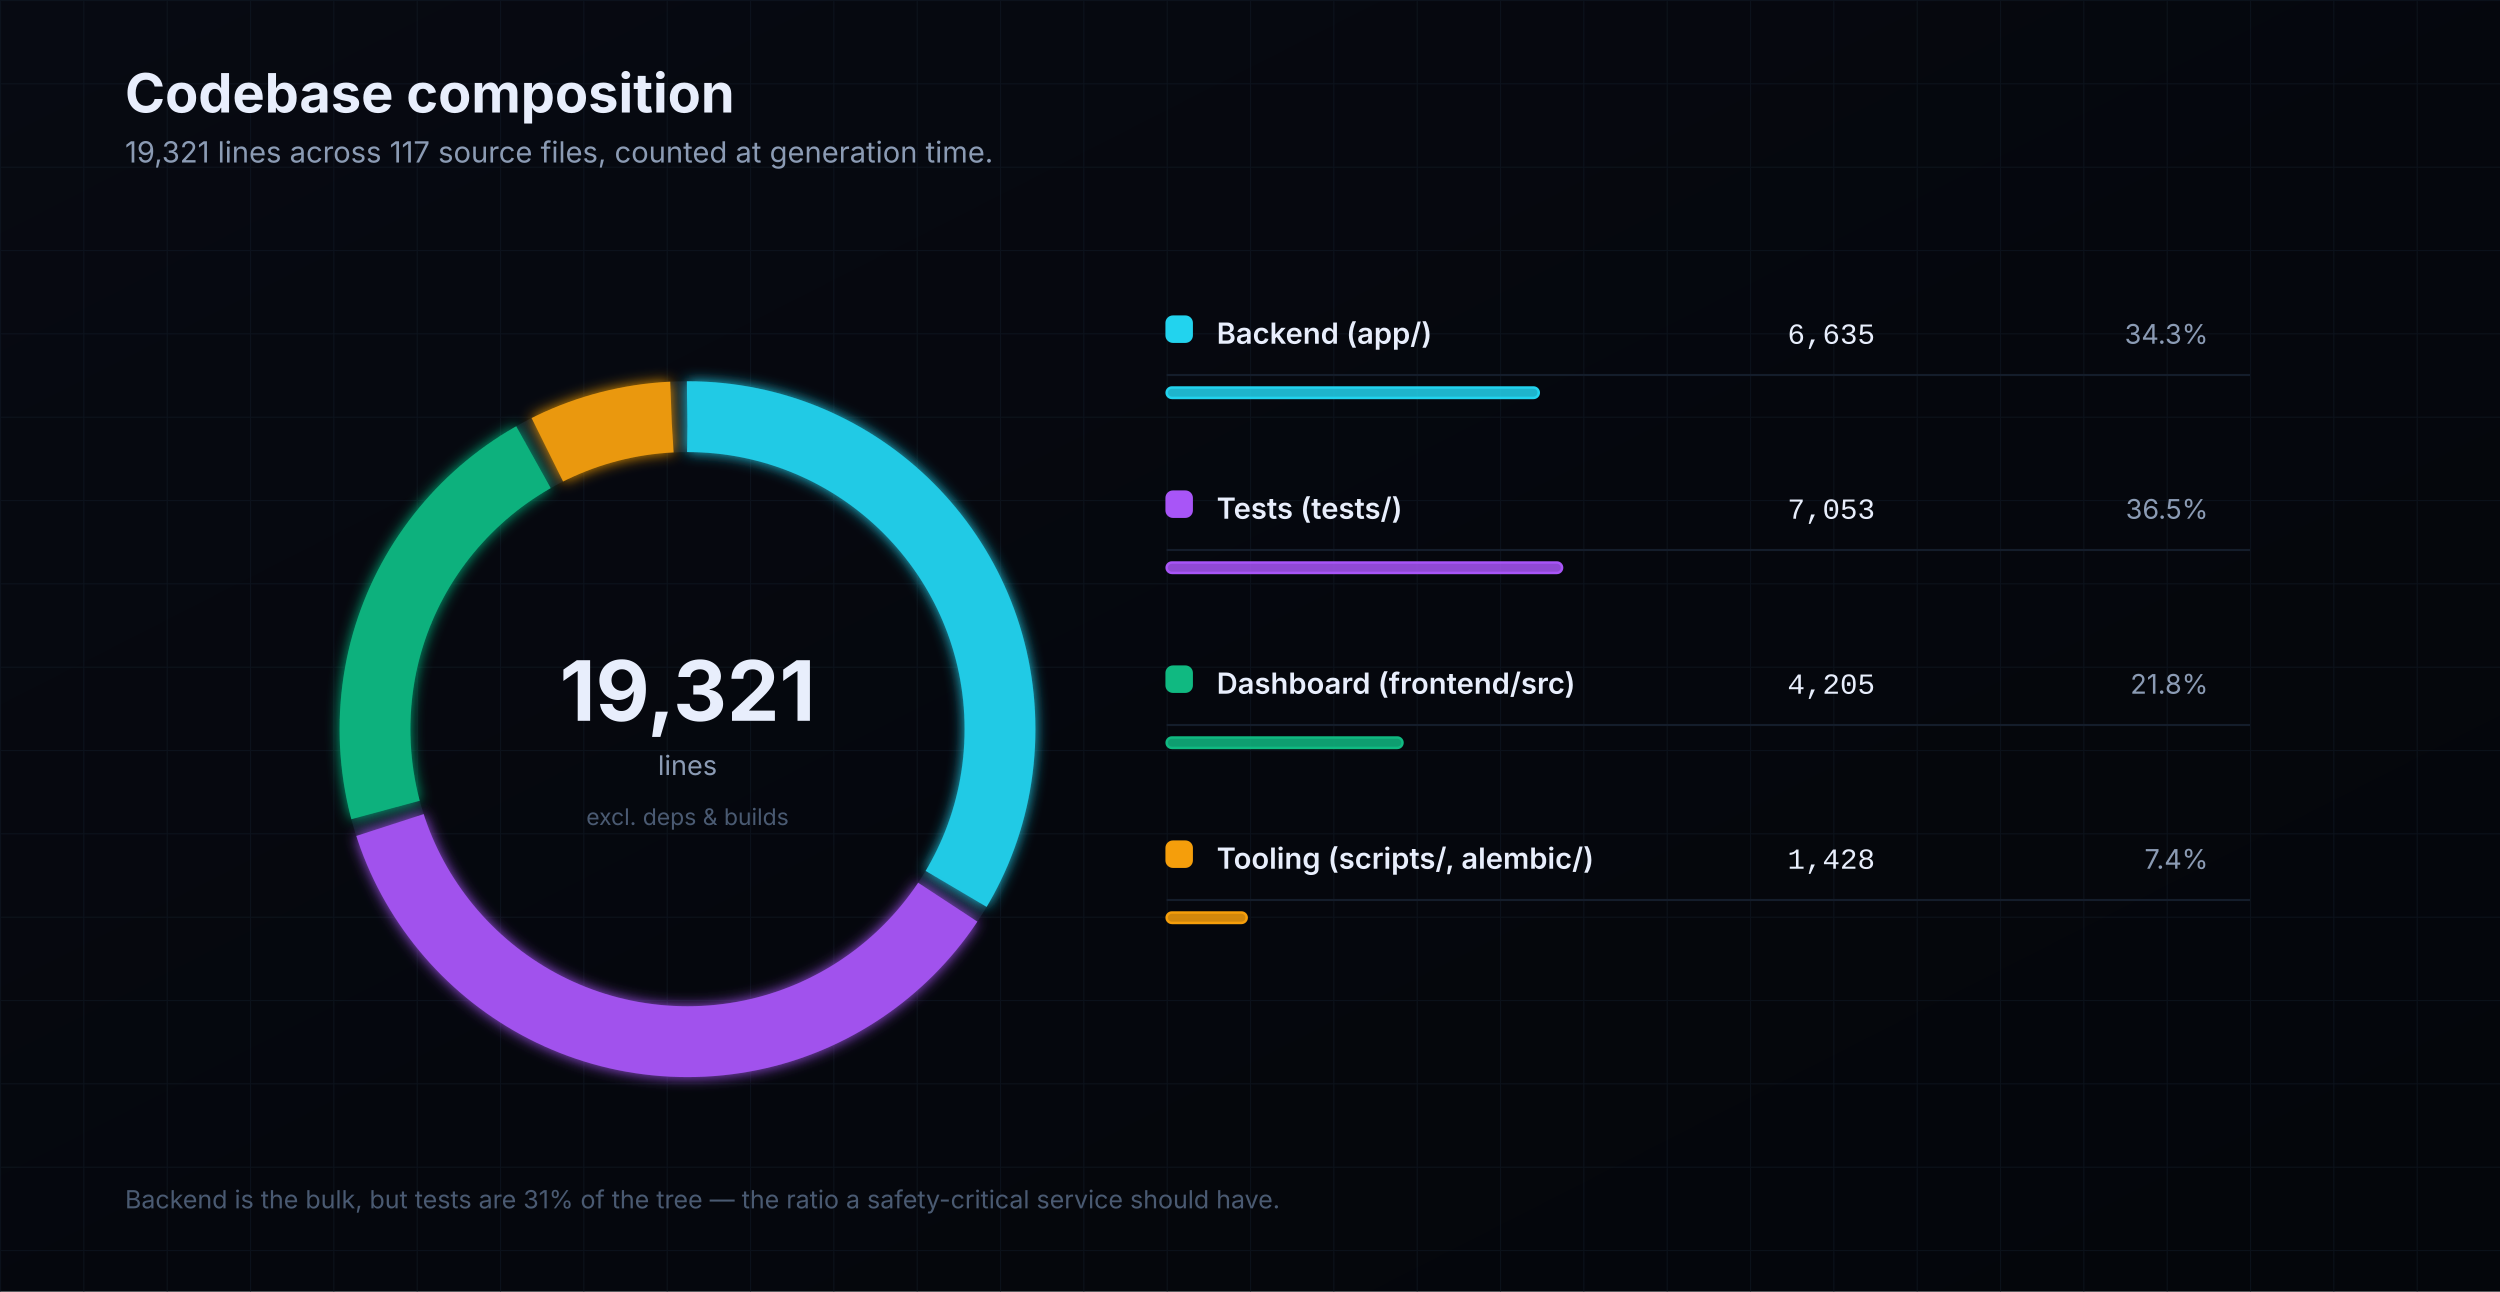
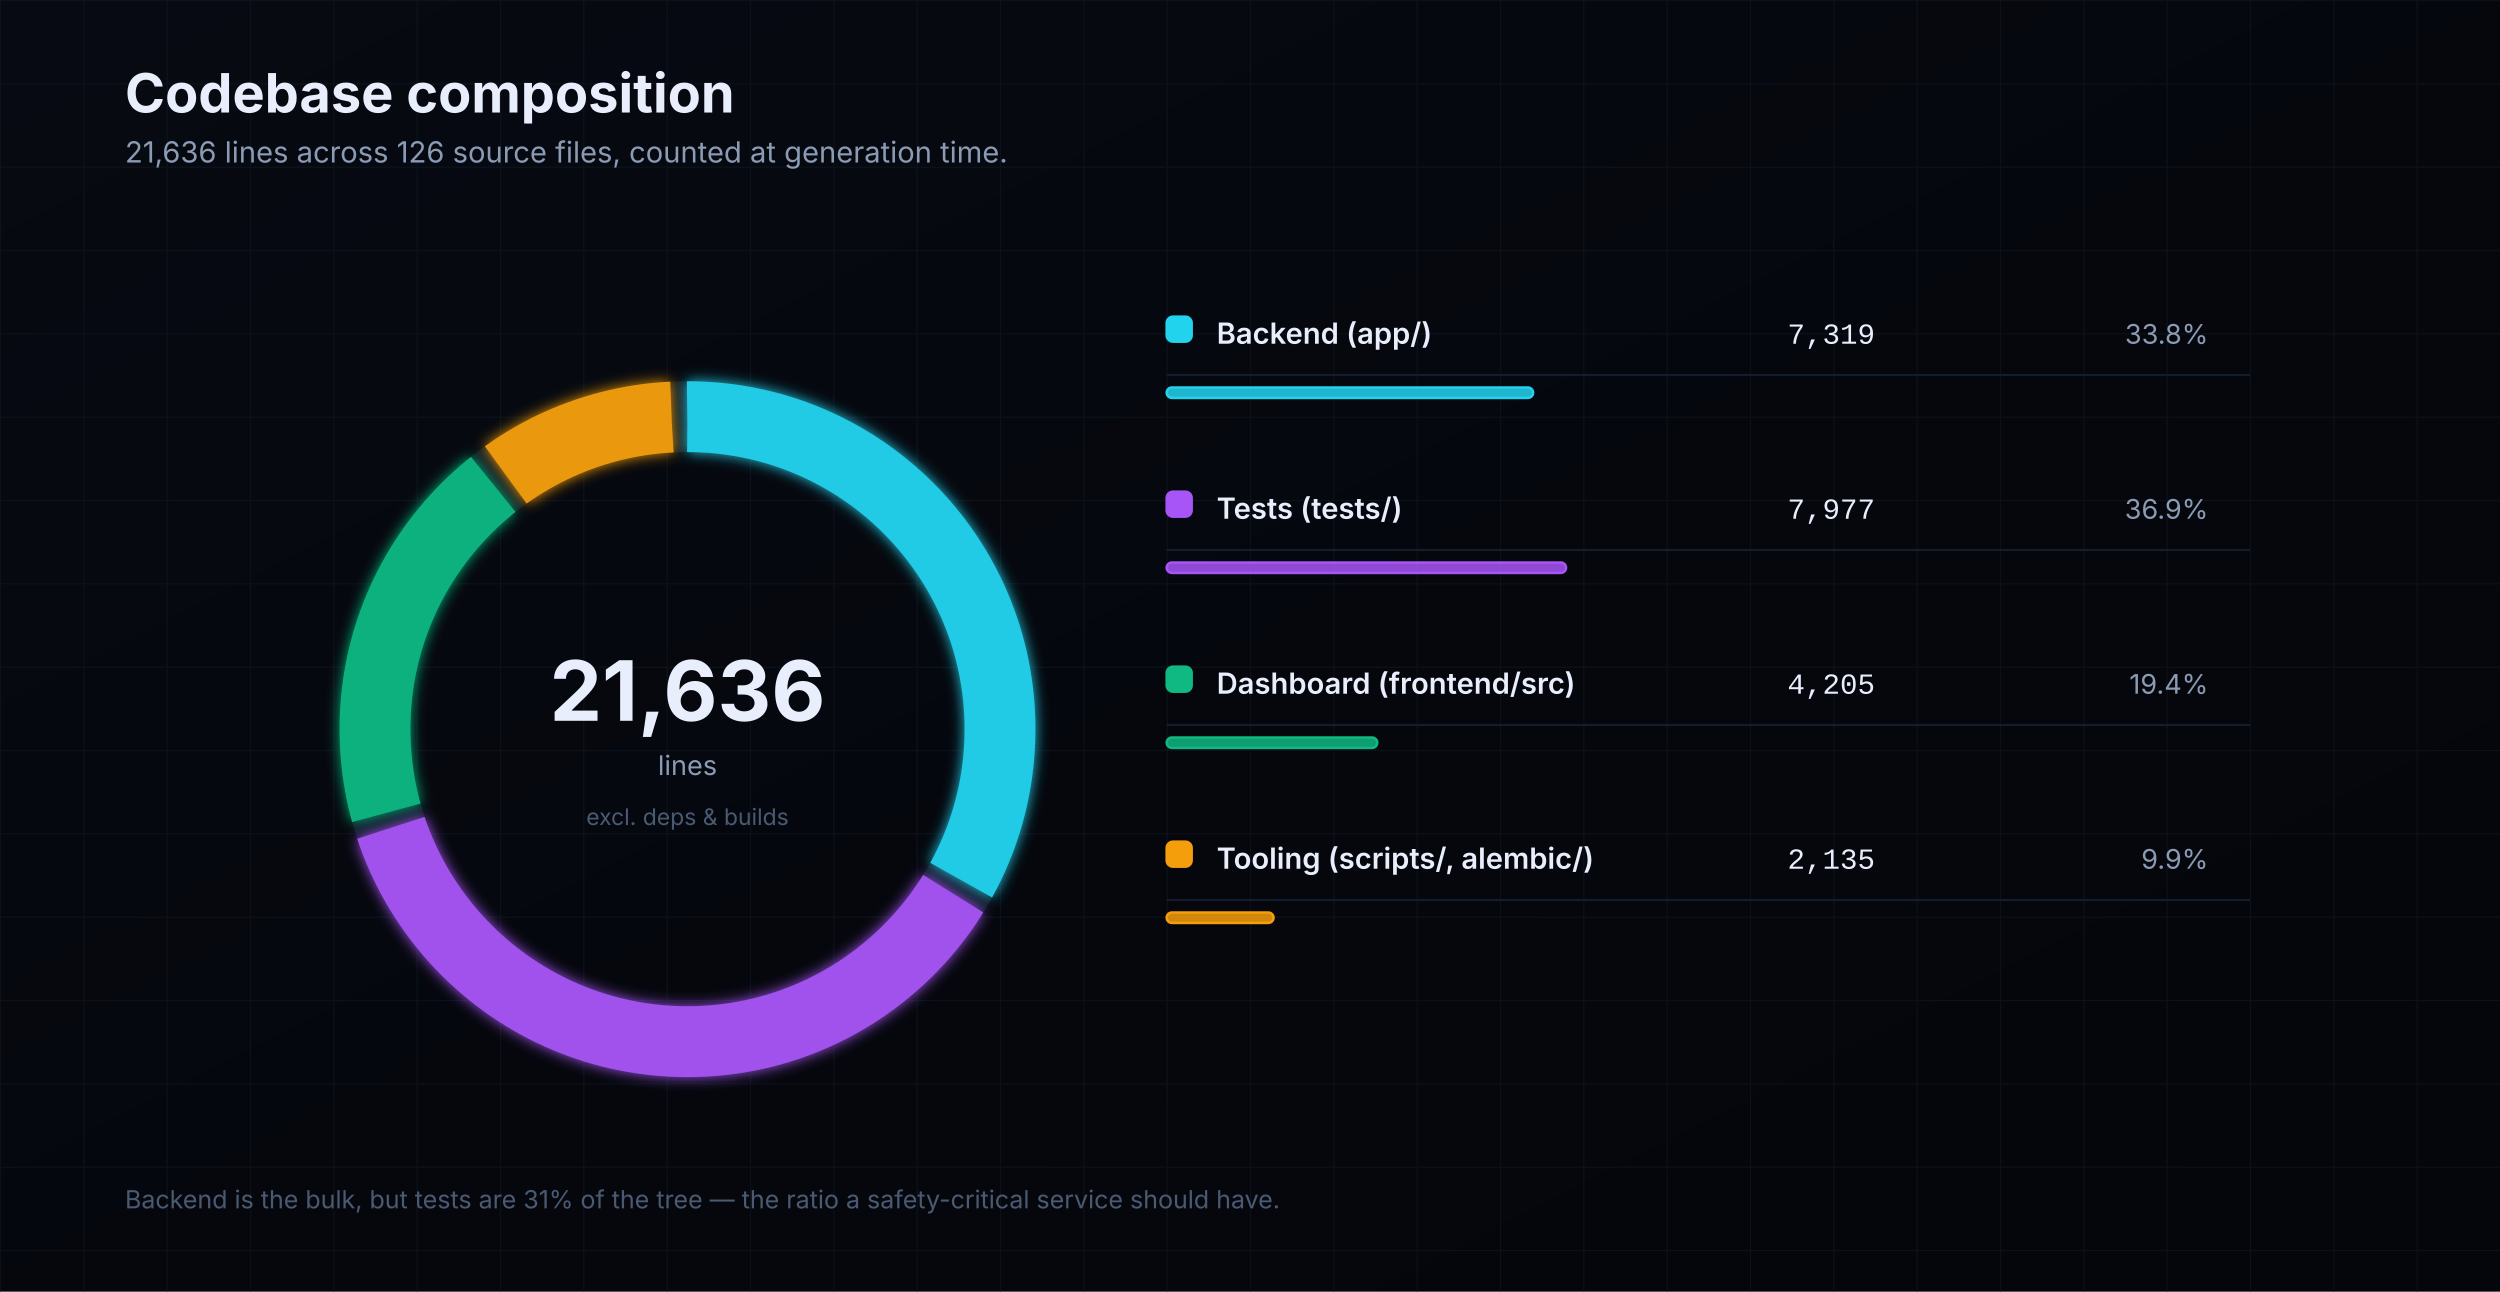
<svg xmlns="http://www.w3.org/2000/svg" width="1200" height="620" viewBox="0 0 1200 620" role="img" aria-label="Codebase composition">
  <defs>
    <linearGradient id="bg" x1="0" y1="0" x2="1" y2="1">
      <stop offset="0%" stop-color="#070a12" />
      <stop offset="55%" stop-color="#05070d" />
      <stop offset="100%" stop-color="#04060b" />
    </linearGradient>
    <linearGradient id="word" x1="0" y1="0" x2="1" y2="0">
      <stop offset="0%" stop-color="#22d3ee" />
      <stop offset="50%" stop-color="#3b82f6" />
      <stop offset="100%" stop-color="#a855f7" />
    </linearGradient>
    <linearGradient id="edge" x1="0" y1="0" x2="1" y2="0">
      <stop offset="0%" stop-color="#22d3ee" stop-opacity="0.55" />
      <stop offset="100%" stop-color="#a855f7" stop-opacity="0.35" />
    </linearGradient>
    <radialGradient id="halo" cx="50%" cy="50%" r="50%">
      <stop offset="0%" stop-color="#22d3ee" stop-opacity="0.20" />
      <stop offset="60%" stop-color="#3b82f6" stop-opacity="0.06" />
      <stop offset="100%" stop-color="#05070d" stop-opacity="0" />
    </radialGradient>
    <radialGradient id="halo2" cx="50%" cy="50%" r="50%">
      <stop offset="0%" stop-color="#a855f7" stop-opacity="0.16" />
      <stop offset="100%" stop-color="#05070d" stop-opacity="0" />
    </radialGradient>
    <filter id="glow" x="-80%" y="-300%" width="260%" height="700%">
      <feGaussianBlur stdDeviation="3.2" result="b" />
      <feMerge>
        <feMergeNode in="b" />
        <feMergeNode in="SourceGraphic" />
      </feMerge>
    </filter>
    <filter id="softglow" x="-60%" y="-60%" width="220%" height="220%">
      <feGaussianBlur stdDeviation="7" result="b" />
      <feMerge>
        <feMergeNode in="b" />
        <feMergeNode in="SourceGraphic" />
      </feMerge>
    </filter>
    <pattern id="grid" width="40" height="40" patternUnits="userSpaceOnUse">
      <path d="M40 0 H0 V40" fill="none" stroke="#111a26" stroke-width="1" />
    </pattern>
    <marker id="arrowhead" viewBox="0 0 10 10" refX="8" refY="5" markerWidth="6" markerHeight="6" orient="auto-start-reverse">
      <path d="M0,0 L10,5 L0,10 z" fill="#4a5a72" />
    </marker>
  </defs>
  <rect width="1200" height="620" fill="url(#bg)" />
  <rect width="1200" height="620" fill="url(#grid)" opacity="0.55" />
  <text x="60.0" y="54.0" font-family="Inter, 'Segoe UI', 'Helvetica Neue', Helvetica, Arial, sans-serif" font-size="26" font-weight="700" fill="#e8eefc" fill-opacity="1.0" text-anchor="start">Codebase composition</text>
-   <text x="60.0" y="78.0" font-family="Inter, 'Segoe UI', 'Helvetica Neue', Helvetica, Arial, sans-serif" font-size="14" font-weight="400" fill="#8b9bb4" fill-opacity="1.0" text-anchor="start">19,321 lines across 117 source files, counted at generation time.</text>
+   <text x="60.0" y="78.0" font-family="Inter, 'Segoe UI', 'Helvetica Neue', Helvetica, Arial, sans-serif" font-size="14" font-weight="400" fill="#8b9bb4" fill-opacity="1.0" text-anchor="start">21,636 lines across 126 source files, counted at generation time.</text>
  <circle cx="330.0" cy="350.0" r="150.0" fill="none" stroke="#111a26" stroke-width="34.0" />
-   <circle cx="330.0" cy="350.0" r="150.0" fill="none" stroke="#22d3ee" stroke-width="34.0" stroke-linecap="butt" stroke-dasharray="316.12 626.36" stroke-dashoffset="-0.00" transform="rotate(-90 330.0 350.0)" filter="url(#glow)" opacity="0.95" />
-   <circle cx="330.0" cy="350.0" r="150.0" fill="none" stroke="#a855f7" stroke-width="34.0" stroke-linecap="butt" stroke-dasharray="336.51 605.97" stroke-dashoffset="-323.66" transform="rotate(-90 330.0 350.0)" filter="url(#glow)" opacity="0.95" />
-   <circle cx="330.0" cy="350.0" r="150.0" fill="none" stroke="#10b981" stroke-width="34.0" stroke-linecap="butt" stroke-dasharray="197.58 744.90" stroke-dashoffset="-667.70" transform="rotate(-90 330.0 350.0)" filter="url(#glow)" opacity="0.95" />
-   <circle cx="330.0" cy="350.0" r="150.0" fill="none" stroke="#f59e0b" stroke-width="34.0" stroke-linecap="butt" stroke-dasharray="62.12 880.36" stroke-dashoffset="-872.82" transform="rotate(-90 330.0 350.0)" filter="url(#glow)" opacity="0.95" />
-   <text x="330.0" y="346.0" font-family="Inter, 'Segoe UI', 'Helvetica Neue', Helvetica, Arial, sans-serif" font-size="40" font-weight="700" fill="#e8eefc" fill-opacity="1.0" text-anchor="middle">19,321</text>
+   <circle cx="330.0" cy="350.0" r="150.0" fill="none" stroke="#22d3ee" stroke-width="34.0" stroke-linecap="butt" stroke-dasharray="311.28 631.20" stroke-dashoffset="-0.00" transform="rotate(-90 330.0 350.0)" filter="url(#glow)" opacity="0.95" />
+   <circle cx="330.0" cy="350.0" r="150.0" fill="none" stroke="#a855f7" stroke-width="34.0" stroke-linecap="butt" stroke-dasharray="339.94 602.53" stroke-dashoffset="-318.82" transform="rotate(-90 330.0 350.0)" filter="url(#glow)" opacity="0.95" />
+   <circle cx="330.0" cy="350.0" r="150.0" fill="none" stroke="#10b981" stroke-width="34.0" stroke-linecap="butt" stroke-dasharray="175.63 766.85" stroke-dashoffset="-666.30" transform="rotate(-90 330.0 350.0)" filter="url(#glow)" opacity="0.95" />
+   <circle cx="330.0" cy="350.0" r="150.0" fill="none" stroke="#f59e0b" stroke-width="34.0" stroke-linecap="butt" stroke-dasharray="85.46 857.02" stroke-dashoffset="-849.48" transform="rotate(-90 330.0 350.0)" filter="url(#glow)" opacity="0.95" />
+   <text x="330.0" y="346.0" font-family="Inter, 'Segoe UI', 'Helvetica Neue', Helvetica, Arial, sans-serif" font-size="40" font-weight="700" fill="#e8eefc" fill-opacity="1.0" text-anchor="middle">21,636</text>
  <text x="330.0" y="372.0" font-family="Inter, 'Segoe UI', 'Helvetica Neue', Helvetica, Arial, sans-serif" font-size="13" font-weight="400" fill="#8b9bb4" fill-opacity="1.0" text-anchor="middle">lines</text>
  <text x="330.0" y="396.0" font-family="Inter, 'Segoe UI', 'Helvetica Neue', Helvetica, Arial, sans-serif" font-size="11" font-weight="400" fill="#4a5a72" fill-opacity="1.0" text-anchor="middle">excl. deps &amp; builds</text>
  <rect x="560.0" y="152.0" width="12.0" height="12.0" rx="3" fill="#22d3ee" fill-opacity="1.0" stroke="#22d3ee" stroke-width="1.2" />
  <text x="584.0" y="165.0" font-family="Inter, 'Segoe UI', 'Helvetica Neue', Helvetica, Arial, sans-serif" font-size="14" font-weight="600" fill="#e8eefc" fill-opacity="1.0" text-anchor="start">Backend (app/)</text>
-   <text x="900.0" y="165.0" font-family="'JetBrains Mono', 'SFMono-Regular', Consolas, 'Liberation Mono', monospace" font-size="14" font-weight="400" fill="#e8eefc" fill-opacity="1.0" text-anchor="end">6,635</text>
-   <text x="1060.0" y="165.0" font-family="Inter, 'Segoe UI', 'Helvetica Neue', Helvetica, Arial, sans-serif" font-size="13" font-weight="400" fill="#8b9bb4" fill-opacity="1.0" text-anchor="end">34.3%</text>
+   <text x="900.0" y="165.0" font-family="'JetBrains Mono', 'SFMono-Regular', Consolas, 'Liberation Mono', monospace" font-size="14" font-weight="400" fill="#e8eefc" fill-opacity="1.0" text-anchor="end">7,319</text>
+   <text x="1060.0" y="165.0" font-family="Inter, 'Segoe UI', 'Helvetica Neue', Helvetica, Arial, sans-serif" font-size="13" font-weight="400" fill="#8b9bb4" fill-opacity="1.0" text-anchor="end">33.8%</text>
  <line x1="560" y1="180.0" x2="1080" y2="180.0" stroke="#141d2b" stroke-width="1" />
-   <rect x="560.0" y="186.0" width="178.6" height="5.0" rx="2.5" fill="#22d3ee" fill-opacity="0.85" stroke="#22d3ee" stroke-width="1.2" />
+   <rect x="560.0" y="186.0" width="175.9" height="5.0" rx="2.5" fill="#22d3ee" fill-opacity="0.85" stroke="#22d3ee" stroke-width="1.2" />
  <rect x="560.0" y="236.0" width="12.0" height="12.0" rx="3" fill="#a855f7" fill-opacity="1.0" stroke="#a855f7" stroke-width="1.2" />
  <text x="584.0" y="249.0" font-family="Inter, 'Segoe UI', 'Helvetica Neue', Helvetica, Arial, sans-serif" font-size="14" font-weight="600" fill="#e8eefc" fill-opacity="1.0" text-anchor="start">Tests (tests/)</text>
-   <text x="900.0" y="249.0" font-family="'JetBrains Mono', 'SFMono-Regular', Consolas, 'Liberation Mono', monospace" font-size="14" font-weight="400" fill="#e8eefc" fill-opacity="1.0" text-anchor="end">7,053</text>
-   <text x="1060.0" y="249.0" font-family="Inter, 'Segoe UI', 'Helvetica Neue', Helvetica, Arial, sans-serif" font-size="13" font-weight="400" fill="#8b9bb4" fill-opacity="1.0" text-anchor="end">36.5%</text>
+   <text x="900.0" y="249.0" font-family="'JetBrains Mono', 'SFMono-Regular', Consolas, 'Liberation Mono', monospace" font-size="14" font-weight="400" fill="#e8eefc" fill-opacity="1.0" text-anchor="end">7,977</text>
+   <text x="1060.0" y="249.0" font-family="Inter, 'Segoe UI', 'Helvetica Neue', Helvetica, Arial, sans-serif" font-size="13" font-weight="400" fill="#8b9bb4" fill-opacity="1.0" text-anchor="end">36.9%</text>
  <line x1="560" y1="264.0" x2="1080" y2="264.0" stroke="#141d2b" stroke-width="1" />
-   <rect x="560.0" y="270.0" width="189.8" height="5.0" rx="2.5" fill="#a855f7" fill-opacity="0.85" stroke="#a855f7" stroke-width="1.2" />
+   <rect x="560.0" y="270.0" width="191.7" height="5.0" rx="2.5" fill="#a855f7" fill-opacity="0.85" stroke="#a855f7" stroke-width="1.2" />
  <rect x="560.0" y="320.0" width="12.0" height="12.0" rx="3" fill="#10b981" fill-opacity="1.0" stroke="#10b981" stroke-width="1.2" />
  <text x="584.0" y="333.0" font-family="Inter, 'Segoe UI', 'Helvetica Neue', Helvetica, Arial, sans-serif" font-size="14" font-weight="600" fill="#e8eefc" fill-opacity="1.0" text-anchor="start">Dashboard (frontend/src)</text>
  <text x="900.0" y="333.0" font-family="'JetBrains Mono', 'SFMono-Regular', Consolas, 'Liberation Mono', monospace" font-size="14" font-weight="400" fill="#e8eefc" fill-opacity="1.0" text-anchor="end">4,205</text>
-   <text x="1060.0" y="333.0" font-family="Inter, 'Segoe UI', 'Helvetica Neue', Helvetica, Arial, sans-serif" font-size="13" font-weight="400" fill="#8b9bb4" fill-opacity="1.0" text-anchor="end">21.8%</text>
+   <text x="1060.0" y="333.0" font-family="Inter, 'Segoe UI', 'Helvetica Neue', Helvetica, Arial, sans-serif" font-size="13" font-weight="400" fill="#8b9bb4" fill-opacity="1.0" text-anchor="end">19.4%</text>
  <line x1="560" y1="348.0" x2="1080" y2="348.0" stroke="#141d2b" stroke-width="1" />
-   <rect x="560.0" y="354.0" width="113.2" height="5.0" rx="2.5" fill="#10b981" fill-opacity="0.85" stroke="#10b981" stroke-width="1.2" />
+   <rect x="560.0" y="354.0" width="101.1" height="5.0" rx="2.5" fill="#10b981" fill-opacity="0.85" stroke="#10b981" stroke-width="1.2" />
  <rect x="560.0" y="404.0" width="12.0" height="12.0" rx="3" fill="#f59e0b" fill-opacity="1.0" stroke="#f59e0b" stroke-width="1.2" />
  <text x="584.0" y="417.0" font-family="Inter, 'Segoe UI', 'Helvetica Neue', Helvetica, Arial, sans-serif" font-size="14" font-weight="600" fill="#e8eefc" fill-opacity="1.0" text-anchor="start">Tooling (scripts/, alembic/)</text>
-   <text x="900.0" y="417.0" font-family="'JetBrains Mono', 'SFMono-Regular', Consolas, 'Liberation Mono', monospace" font-size="14" font-weight="400" fill="#e8eefc" fill-opacity="1.0" text-anchor="end">1,428</text>
-   <text x="1060.0" y="417.0" font-family="Inter, 'Segoe UI', 'Helvetica Neue', Helvetica, Arial, sans-serif" font-size="13" font-weight="400" fill="#8b9bb4" fill-opacity="1.0" text-anchor="end">7.4%</text>
+   <text x="900.0" y="417.0" font-family="'JetBrains Mono', 'SFMono-Regular', Consolas, 'Liberation Mono', monospace" font-size="14" font-weight="400" fill="#e8eefc" fill-opacity="1.0" text-anchor="end">2,135</text>
+   <text x="1060.0" y="417.0" font-family="Inter, 'Segoe UI', 'Helvetica Neue', Helvetica, Arial, sans-serif" font-size="13" font-weight="400" fill="#8b9bb4" fill-opacity="1.0" text-anchor="end">9.9%</text>
  <line x1="560" y1="432.0" x2="1080" y2="432.0" stroke="#141d2b" stroke-width="1" />
-   <rect x="560.0" y="438.0" width="38.4" height="5.0" rx="2.5" fill="#f59e0b" fill-opacity="0.85" stroke="#f59e0b" stroke-width="1.2" />
+   <rect x="560.0" y="438.0" width="51.3" height="5.0" rx="2.5" fill="#f59e0b" fill-opacity="0.85" stroke="#f59e0b" stroke-width="1.2" />
  <text x="60.0" y="580.0" font-family="Inter, 'Segoe UI', 'Helvetica Neue', Helvetica, Arial, sans-serif" font-size="12" font-weight="400" fill="#4a5a72" fill-opacity="1.0" text-anchor="start">Backend is the bulk, but tests are 31% of the tree — the ratio a safety-critical service should have.</text>
</svg>
